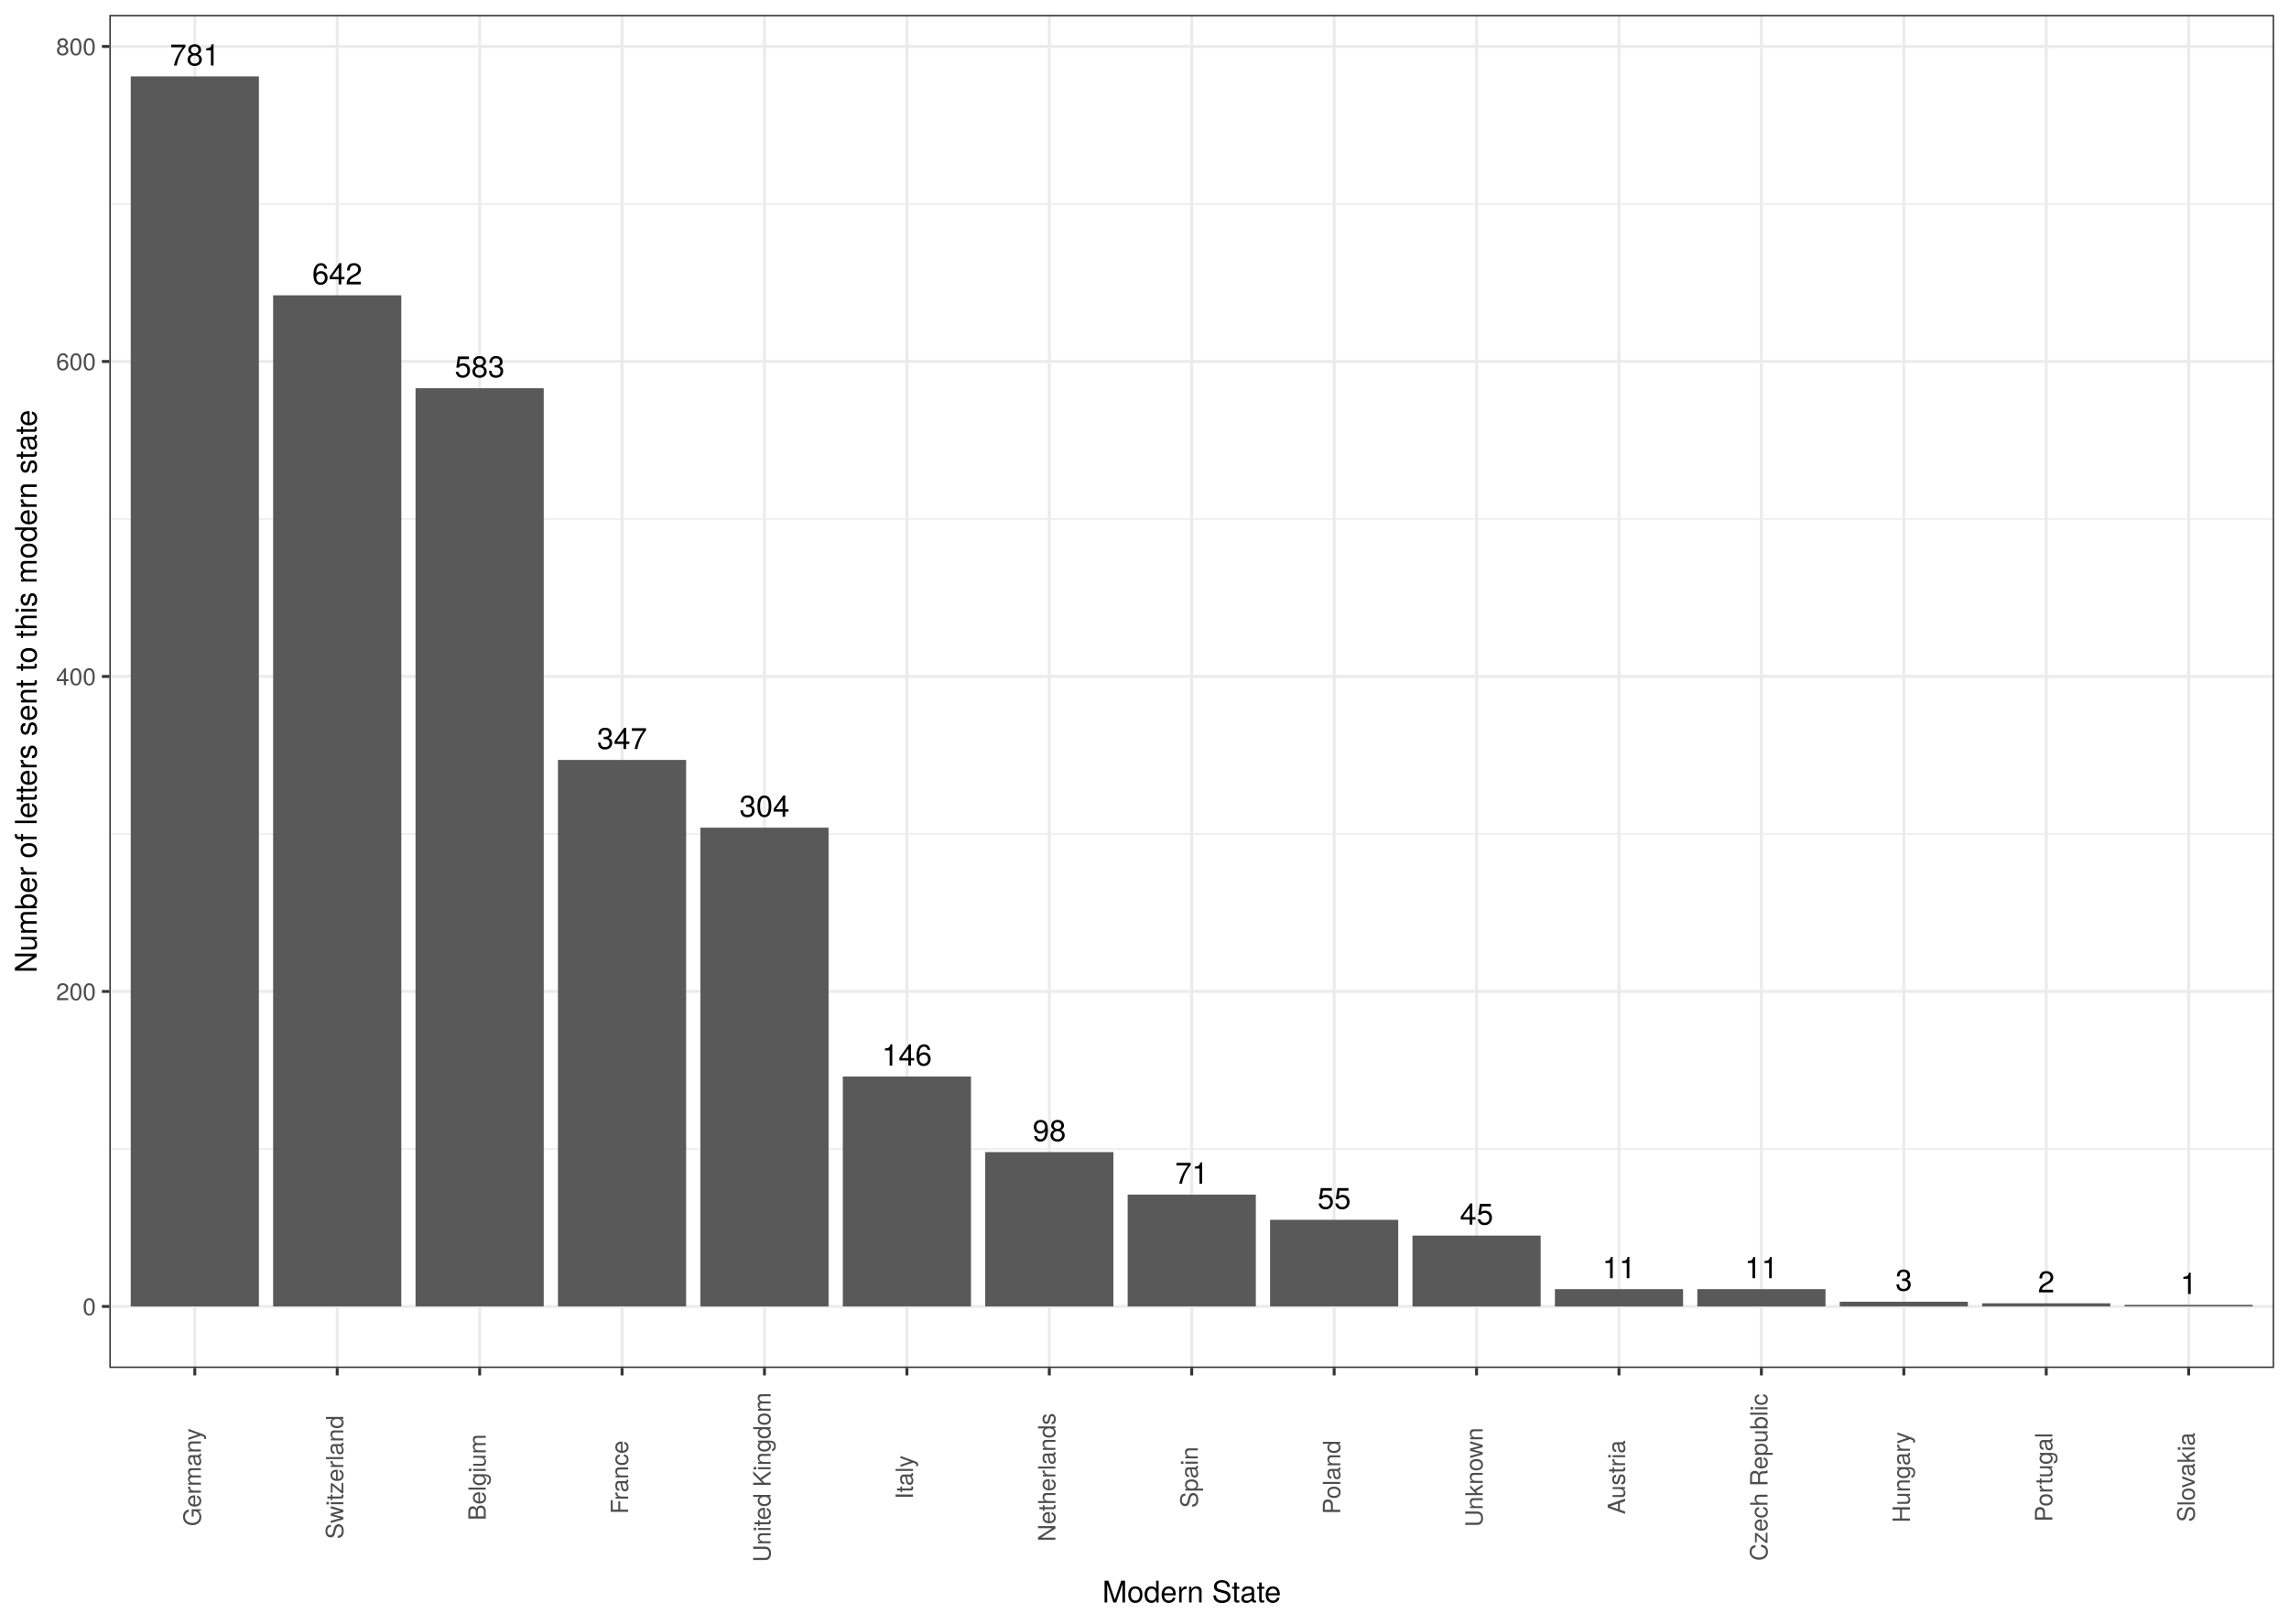
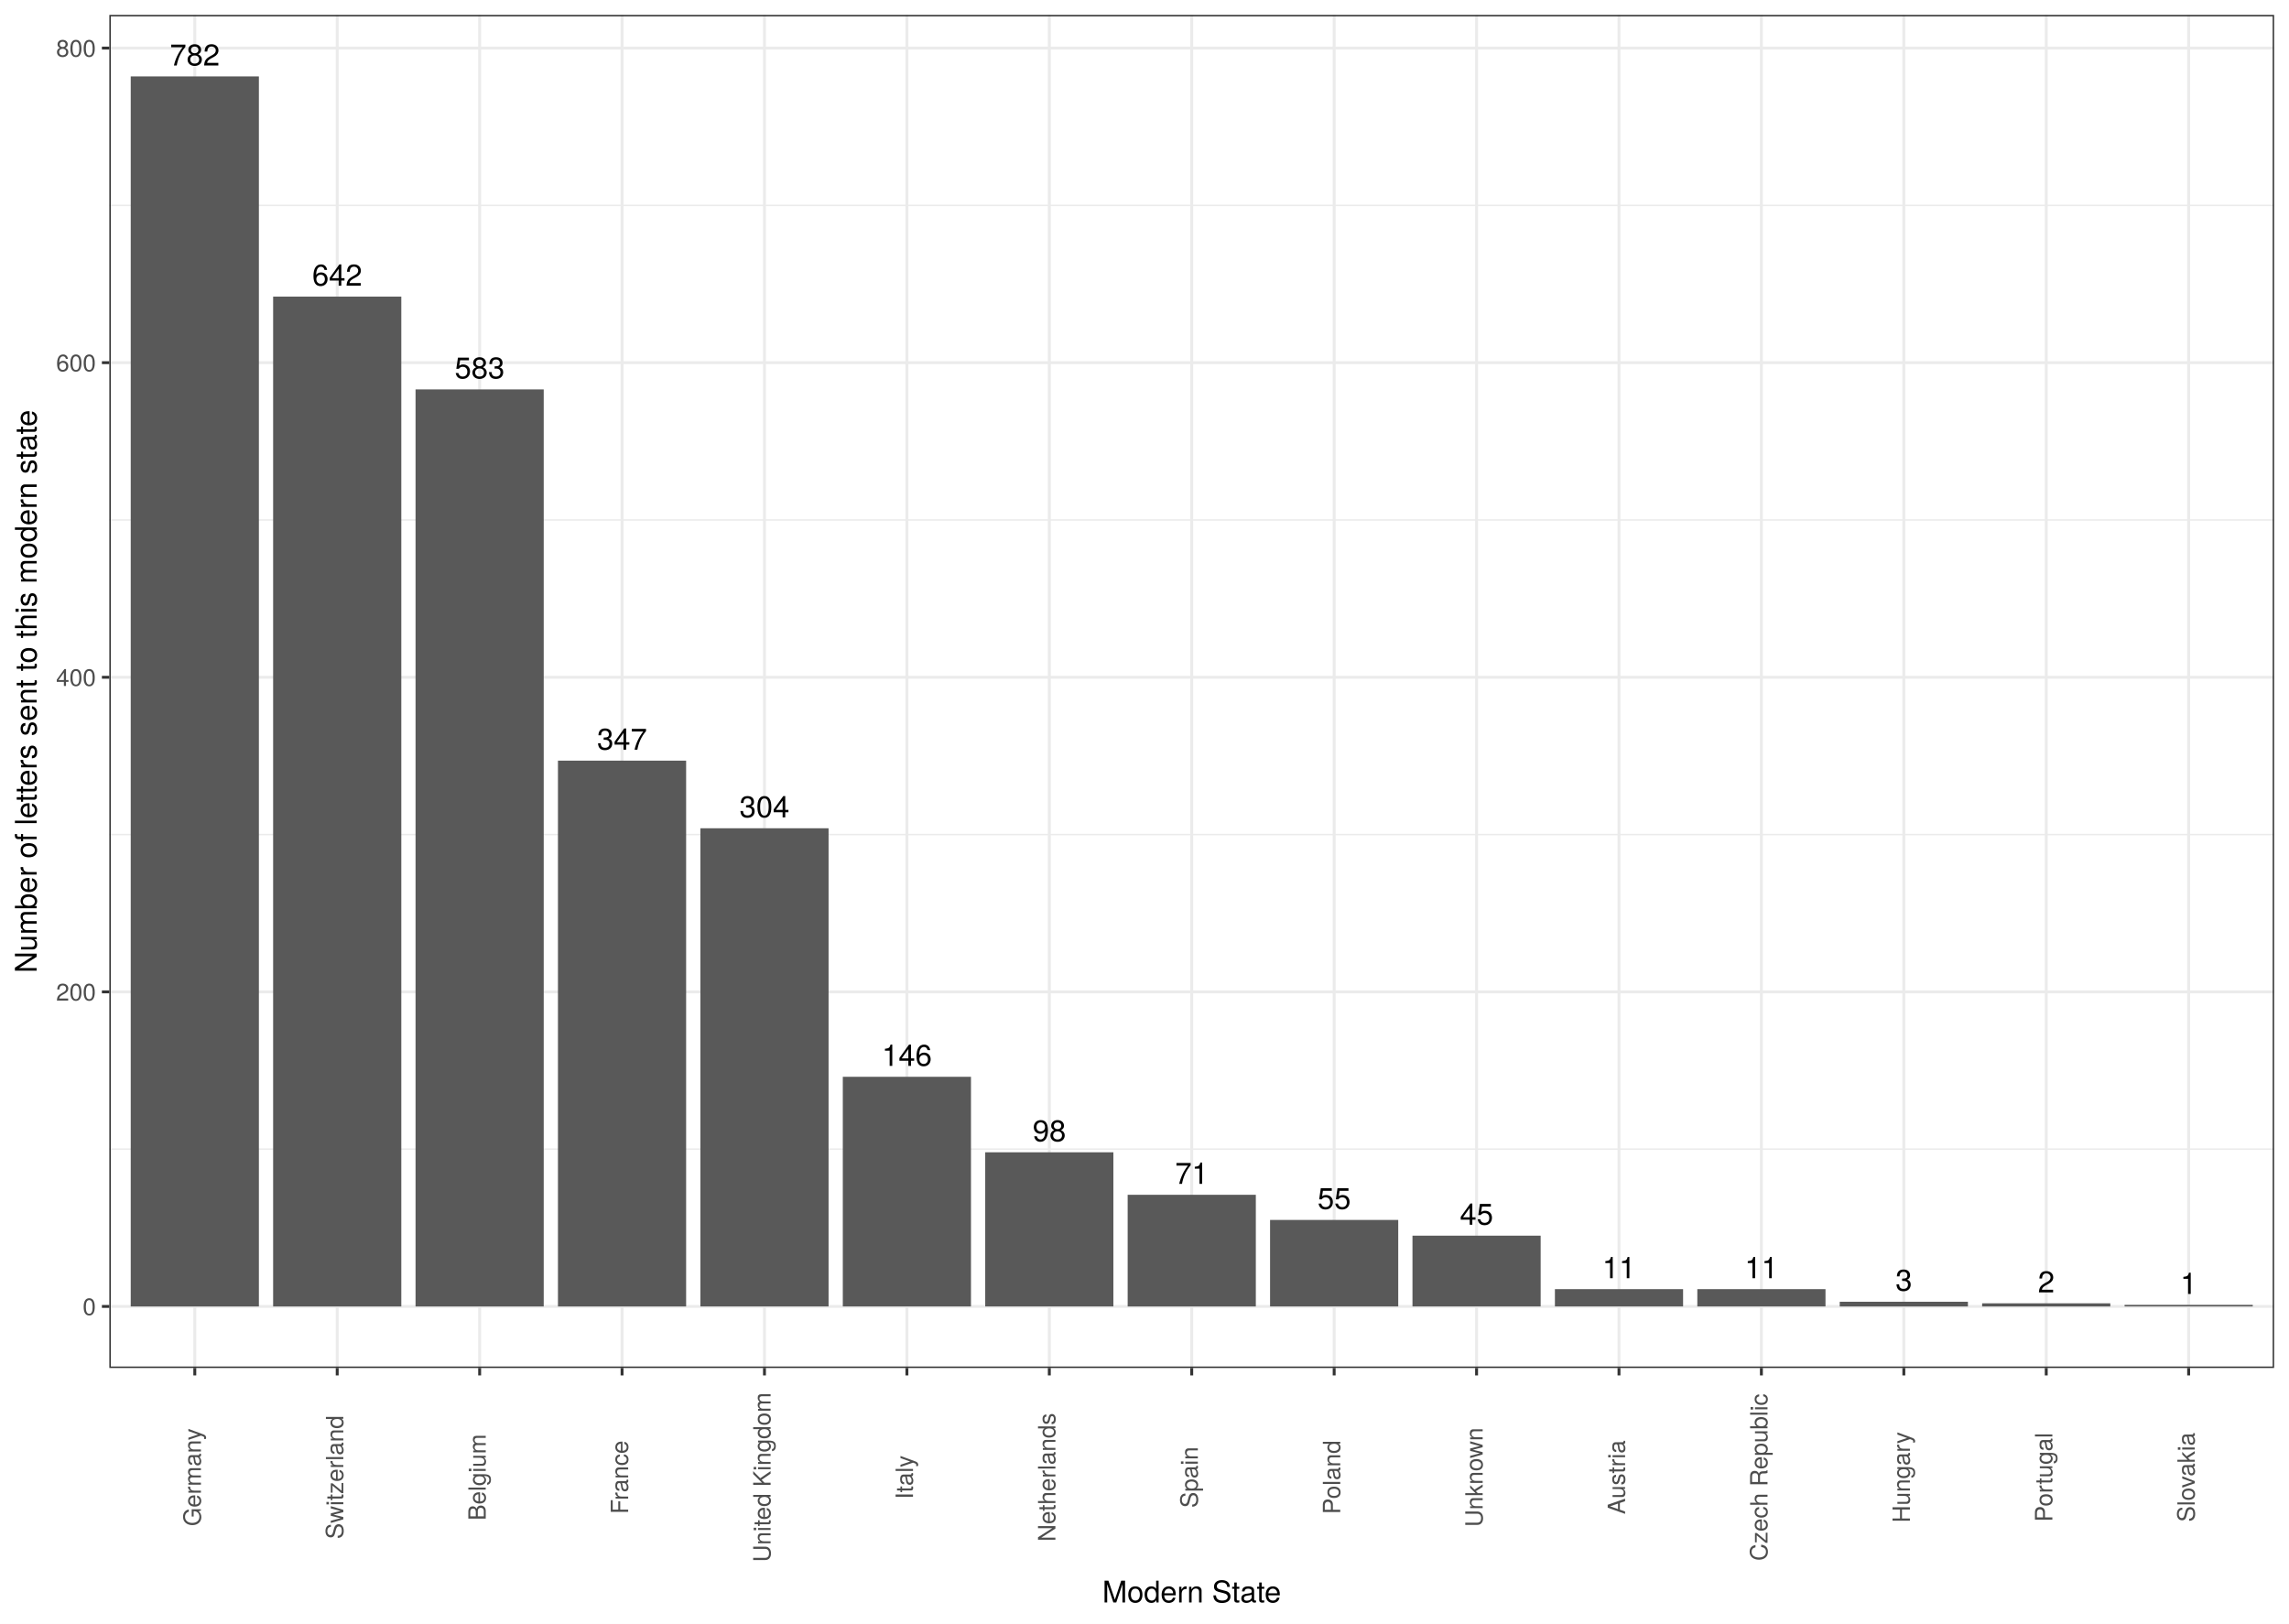
<svg xmlns="http://www.w3.org/2000/svg" class="svglite" width="842.40pt" height="597.60pt" viewBox="0 0 842.40 597.60">
  <defs>
    <style type="text/css">
    .svglite line, .svglite polyline, .svglite polygon, .svglite path, .svglite rect, .svglite circle {
      fill: none;
      stroke: #000000;
      stroke-linecap: round;
      stroke-linejoin: round;
      stroke-miterlimit: 10.00;
    }
    .svglite text {
      white-space: pre;
    }
  </style>
  </defs>
  <rect width="100%" height="100%" style="stroke: none; fill: #FFFFFF;" />
  <defs>
    <clipPath id="cpMC4wMHw4NDIuNDB8MC4wMHw1OTcuNjA=">
      <rect x="0.00" y="0.00" width="842.40" height="597.60" />
    </clipPath>
  </defs>
  <g clip-path="url(#cpMC4wMHw4NDIuNDB8MC4wMHw1OTcuNjA=)">
    <rect x="0.00" y="0.00" width="842.40" height="597.60" style="stroke-width: 1.07; stroke: #FFFFFF; fill: #FFFFFF;" />
  </g>
  <defs>
    <clipPath id="cpNDAuMjR8ODM2LjkyfDUuNDh8NTAzLjUy">
      <rect x="40.24" y="5.48" width="796.68" height="498.04" />
    </clipPath>
  </defs>
  <g clip-path="url(#cpNDAuMjR8ODM2LjkyfDUuNDh8NTAzLjUy)">
    <rect x="40.24" y="5.48" width="796.68" height="498.04" style="stroke-width: 1.07; stroke: none; fill: #FFFFFF;" />
-     <polyline points="40.24,422.91 836.92,422.91 " style="stroke-width: 0.53; stroke: #EBEBEB; stroke-linecap: butt;" />
-     <polyline points="40.24,306.97 836.92,306.97 " style="stroke-width: 0.53; stroke: #EBEBEB; stroke-linecap: butt;" />
-     <polyline points="40.24,191.02 836.92,191.02 " style="stroke-width: 0.53; stroke: #EBEBEB; stroke-linecap: butt;" />
-     <polyline points="40.24,75.08 836.92,75.08 " style="stroke-width: 0.53; stroke: #EBEBEB; stroke-linecap: butt;" />
+     <polyline points="40.24,422.98 836.92,422.98 " style="stroke-width: 0.53; stroke: #EBEBEB; stroke-linecap: butt;" />
+     <polyline points="40.24,307.19 836.92,307.19 " style="stroke-width: 0.53; stroke: #EBEBEB; stroke-linecap: butt;" />
+     <polyline points="40.24,191.39 836.92,191.39 " style="stroke-width: 0.53; stroke: #EBEBEB; stroke-linecap: butt;" />
+     <polyline points="40.24,75.59 836.92,75.59 " style="stroke-width: 0.53; stroke: #EBEBEB; stroke-linecap: butt;" />
    <polyline points="40.24,480.88 836.92,480.88 " style="stroke-width: 1.07; stroke: #EBEBEB; stroke-linecap: butt;" />
-     <polyline points="40.24,364.94 836.92,364.94 " style="stroke-width: 1.07; stroke: #EBEBEB; stroke-linecap: butt;" />
-     <polyline points="40.24,248.99 836.92,248.99 " style="stroke-width: 1.07; stroke: #EBEBEB; stroke-linecap: butt;" />
-     <polyline points="40.24,133.05 836.92,133.05 " style="stroke-width: 1.07; stroke: #EBEBEB; stroke-linecap: butt;" />
-     <polyline points="40.24,17.10 836.92,17.10 " style="stroke-width: 1.07; stroke: #EBEBEB; stroke-linecap: butt;" />
+     <polyline points="40.24,365.09 836.92,365.09 " style="stroke-width: 1.07; stroke: #EBEBEB; stroke-linecap: butt;" />
+     <polyline points="40.24,249.29 836.92,249.29 " style="stroke-width: 1.07; stroke: #EBEBEB; stroke-linecap: butt;" />
+     <polyline points="40.24,133.49 836.92,133.49 " style="stroke-width: 1.07; stroke: #EBEBEB; stroke-linecap: butt;" />
+     <polyline points="40.24,17.70 836.92,17.70 " style="stroke-width: 1.07; stroke: #EBEBEB; stroke-linecap: butt;" />
    <polyline points="71.69,503.52 71.69,5.48 " style="stroke-width: 1.07; stroke: #EBEBEB; stroke-linecap: butt;" />
    <polyline points="124.10,503.52 124.10,5.48 " style="stroke-width: 1.07; stroke: #EBEBEB; stroke-linecap: butt;" />
    <polyline points="176.52,503.52 176.52,5.48 " style="stroke-width: 1.07; stroke: #EBEBEB; stroke-linecap: butt;" />
    <polyline points="228.93,503.52 228.93,5.48 " style="stroke-width: 1.07; stroke: #EBEBEB; stroke-linecap: butt;" />
    <polyline points="281.34,503.52 281.34,5.48 " style="stroke-width: 1.07; stroke: #EBEBEB; stroke-linecap: butt;" />
    <polyline points="333.76,503.52 333.76,5.48 " style="stroke-width: 1.07; stroke: #EBEBEB; stroke-linecap: butt;" />
    <polyline points="386.17,503.52 386.17,5.48 " style="stroke-width: 1.07; stroke: #EBEBEB; stroke-linecap: butt;" />
    <polyline points="438.58,503.52 438.58,5.48 " style="stroke-width: 1.07; stroke: #EBEBEB; stroke-linecap: butt;" />
    <polyline points="491.00,503.52 491.00,5.48 " style="stroke-width: 1.07; stroke: #EBEBEB; stroke-linecap: butt;" />
    <polyline points="543.41,503.52 543.41,5.48 " style="stroke-width: 1.07; stroke: #EBEBEB; stroke-linecap: butt;" />
    <polyline points="595.82,503.52 595.82,5.48 " style="stroke-width: 1.07; stroke: #EBEBEB; stroke-linecap: butt;" />
    <polyline points="648.23,503.52 648.23,5.48 " style="stroke-width: 1.07; stroke: #EBEBEB; stroke-linecap: butt;" />
    <polyline points="700.65,503.52 700.65,5.48 " style="stroke-width: 1.07; stroke: #EBEBEB; stroke-linecap: butt;" />
    <polyline points="753.06,503.52 753.06,5.48 " style="stroke-width: 1.07; stroke: #EBEBEB; stroke-linecap: butt;" />
    <polyline points="805.47,503.52 805.47,5.48 " style="stroke-width: 1.07; stroke: #EBEBEB; stroke-linecap: butt;" />
    <rect x="48.11" y="28.12" width="47.17" height="452.77" style="stroke-width: 1.07; stroke: none; stroke-linecap: square; stroke-linejoin: miter; fill: #595959;" />
-     <rect x="100.52" y="108.70" width="47.17" height="372.18" style="stroke-width: 1.07; stroke: none; stroke-linecap: square; stroke-linejoin: miter; fill: #595959;" />
-     <rect x="152.93" y="142.90" width="47.17" height="337.98" style="stroke-width: 1.07; stroke: none; stroke-linecap: square; stroke-linejoin: miter; fill: #595959;" />
-     <rect x="205.34" y="279.72" width="47.17" height="201.16" style="stroke-width: 1.07; stroke: none; stroke-linecap: square; stroke-linejoin: miter; fill: #595959;" />
-     <rect x="257.76" y="304.65" width="47.17" height="176.24" style="stroke-width: 1.07; stroke: none; stroke-linecap: square; stroke-linejoin: miter; fill: #595959;" />
-     <rect x="310.17" y="396.24" width="47.17" height="84.64" style="stroke-width: 1.07; stroke: none; stroke-linecap: square; stroke-linejoin: miter; fill: #595959;" />
-     <rect x="362.58" y="424.07" width="47.17" height="56.81" style="stroke-width: 1.07; stroke: none; stroke-linecap: square; stroke-linejoin: miter; fill: #595959;" />
-     <rect x="415.00" y="439.72" width="47.17" height="41.16" style="stroke-width: 1.07; stroke: none; stroke-linecap: square; stroke-linejoin: miter; fill: #595959;" />
-     <rect x="467.41" y="449.00" width="47.17" height="31.88" style="stroke-width: 1.07; stroke: none; stroke-linecap: square; stroke-linejoin: miter; fill: #595959;" />
-     <rect x="519.82" y="454.80" width="47.17" height="26.09" style="stroke-width: 1.07; stroke: none; stroke-linecap: square; stroke-linejoin: miter; fill: #595959;" />
-     <rect x="572.24" y="474.51" width="47.17" height="6.38" style="stroke-width: 1.07; stroke: none; stroke-linecap: square; stroke-linejoin: miter; fill: #595959;" />
-     <rect x="624.65" y="474.51" width="47.17" height="6.38" style="stroke-width: 1.07; stroke: none; stroke-linecap: square; stroke-linejoin: miter; fill: #595959;" />
-     <rect x="677.06" y="479.14" width="47.17" height="1.74" style="stroke-width: 1.07; stroke: none; stroke-linecap: square; stroke-linejoin: miter; fill: #595959;" />
-     <rect x="729.47" y="479.72" width="47.17" height="1.16" style="stroke-width: 1.07; stroke: none; stroke-linecap: square; stroke-linejoin: miter; fill: #595959;" />
+     <rect x="100.52" y="109.18" width="47.17" height="371.71" style="stroke-width: 1.07; stroke: none; stroke-linecap: square; stroke-linejoin: miter; fill: #595959;" />
+     <rect x="152.93" y="143.34" width="47.17" height="337.55" style="stroke-width: 1.07; stroke: none; stroke-linecap: square; stroke-linejoin: miter; fill: #595959;" />
+     <rect x="205.34" y="279.98" width="47.17" height="200.91" style="stroke-width: 1.07; stroke: none; stroke-linecap: square; stroke-linejoin: miter; fill: #595959;" />
+     <rect x="257.76" y="304.87" width="47.17" height="176.01" style="stroke-width: 1.07; stroke: none; stroke-linecap: square; stroke-linejoin: miter; fill: #595959;" />
+     <rect x="310.17" y="396.35" width="47.17" height="84.53" style="stroke-width: 1.07; stroke: none; stroke-linecap: square; stroke-linejoin: miter; fill: #595959;" />
+     <rect x="362.58" y="424.14" width="47.17" height="56.74" style="stroke-width: 1.07; stroke: none; stroke-linecap: square; stroke-linejoin: miter; fill: #595959;" />
+     <rect x="415.00" y="439.78" width="47.17" height="41.11" style="stroke-width: 1.07; stroke: none; stroke-linecap: square; stroke-linejoin: miter; fill: #595959;" />
+     <rect x="467.41" y="449.04" width="47.17" height="31.84" style="stroke-width: 1.07; stroke: none; stroke-linecap: square; stroke-linejoin: miter; fill: #595959;" />
+     <rect x="519.82" y="454.83" width="47.17" height="26.05" style="stroke-width: 1.07; stroke: none; stroke-linecap: square; stroke-linejoin: miter; fill: #595959;" />
+     <rect x="572.24" y="474.51" width="47.17" height="6.37" style="stroke-width: 1.07; stroke: none; stroke-linecap: square; stroke-linejoin: miter; fill: #595959;" />
+     <rect x="624.65" y="474.51" width="47.17" height="6.37" style="stroke-width: 1.07; stroke: none; stroke-linecap: square; stroke-linejoin: miter; fill: #595959;" />
+     <rect x="677.06" y="479.15" width="47.17" height="1.74" style="stroke-width: 1.07; stroke: none; stroke-linecap: square; stroke-linejoin: miter; fill: #595959;" />
+     <rect x="729.47" y="479.73" width="47.17" height="1.16" style="stroke-width: 1.07; stroke: none; stroke-linecap: square; stroke-linejoin: miter; fill: #595959;" />
    <rect x="781.89" y="480.30" width="47.17" height="0.58" style="stroke-width: 1.07; stroke: none; stroke-linecap: square; stroke-linejoin: miter; fill: #595959;" />
-     <text x="71.69" y="24.10" text-anchor="middle" style="font-size: 11.04px; font-family: &quot;TeX Gyre Heros&quot;;" textLength="21.06px" lengthAdjust="spacingAndGlyphs">781</text>
-     <text x="124.10" y="104.68" text-anchor="middle" style="font-size: 11.04px; font-family: &quot;TeX Gyre Heros&quot;;" textLength="21.06px" lengthAdjust="spacingAndGlyphs">642</text>
-     <text x="176.52" y="138.88" text-anchor="middle" style="font-size: 11.04px; font-family: &quot;TeX Gyre Heros&quot;;" textLength="21.06px" lengthAdjust="spacingAndGlyphs">583</text>
-     <text x="228.93" y="275.70" text-anchor="middle" style="font-size: 11.04px; font-family: &quot;TeX Gyre Heros&quot;;" textLength="21.06px" lengthAdjust="spacingAndGlyphs">347</text>
-     <text x="281.34" y="300.63" text-anchor="middle" style="font-size: 11.04px; font-family: &quot;TeX Gyre Heros&quot;;" textLength="21.06px" lengthAdjust="spacingAndGlyphs">304</text>
-     <text x="333.76" y="392.22" text-anchor="middle" style="font-size: 11.04px; font-family: &quot;TeX Gyre Heros&quot;;" textLength="21.06px" lengthAdjust="spacingAndGlyphs">146</text>
-     <text x="386.17" y="420.05" text-anchor="middle" style="font-size: 11.04px; font-family: &quot;TeX Gyre Heros&quot;;" textLength="14.04px" lengthAdjust="spacingAndGlyphs">98</text>
-     <text x="438.58" y="435.70" text-anchor="middle" style="font-size: 11.04px; font-family: &quot;TeX Gyre Heros&quot;;" textLength="14.04px" lengthAdjust="spacingAndGlyphs">71</text>
-     <text x="491.00" y="444.98" text-anchor="middle" style="font-size: 11.04px; font-family: &quot;TeX Gyre Heros&quot;;" textLength="14.04px" lengthAdjust="spacingAndGlyphs">55</text>
-     <text x="543.41" y="450.77" text-anchor="middle" style="font-size: 11.04px; font-family: &quot;TeX Gyre Heros&quot;;" textLength="14.04px" lengthAdjust="spacingAndGlyphs">45</text>
-     <text x="595.82" y="470.48" text-anchor="middle" style="font-size: 11.04px; font-family: &quot;TeX Gyre Heros&quot;;" textLength="14.04px" lengthAdjust="spacingAndGlyphs">11</text>
-     <text x="648.23" y="470.48" text-anchor="middle" style="font-size: 11.04px; font-family: &quot;TeX Gyre Heros&quot;;" textLength="14.04px" lengthAdjust="spacingAndGlyphs">11</text>
+     <text x="71.69" y="24.10" text-anchor="middle" style="font-size: 11.04px; font-family: &quot;TeX Gyre Heros&quot;;" textLength="21.06px" lengthAdjust="spacingAndGlyphs">782</text>
+     <text x="124.10" y="105.15" text-anchor="middle" style="font-size: 11.04px; font-family: &quot;TeX Gyre Heros&quot;;" textLength="21.06px" lengthAdjust="spacingAndGlyphs">642</text>
+     <text x="176.52" y="139.31" text-anchor="middle" style="font-size: 11.04px; font-family: &quot;TeX Gyre Heros&quot;;" textLength="21.06px" lengthAdjust="spacingAndGlyphs">583</text>
+     <text x="228.93" y="275.95" text-anchor="middle" style="font-size: 11.04px; font-family: &quot;TeX Gyre Heros&quot;;" textLength="21.06px" lengthAdjust="spacingAndGlyphs">347</text>
+     <text x="281.34" y="300.85" text-anchor="middle" style="font-size: 11.04px; font-family: &quot;TeX Gyre Heros&quot;;" textLength="21.06px" lengthAdjust="spacingAndGlyphs">304</text>
+     <text x="333.76" y="392.33" text-anchor="middle" style="font-size: 11.04px; font-family: &quot;TeX Gyre Heros&quot;;" textLength="21.06px" lengthAdjust="spacingAndGlyphs">146</text>
+     <text x="386.17" y="420.12" text-anchor="middle" style="font-size: 11.04px; font-family: &quot;TeX Gyre Heros&quot;;" textLength="14.04px" lengthAdjust="spacingAndGlyphs">98</text>
+     <text x="438.58" y="435.75" text-anchor="middle" style="font-size: 11.04px; font-family: &quot;TeX Gyre Heros&quot;;" textLength="14.04px" lengthAdjust="spacingAndGlyphs">71</text>
+     <text x="491.00" y="445.02" text-anchor="middle" style="font-size: 11.04px; font-family: &quot;TeX Gyre Heros&quot;;" textLength="14.04px" lengthAdjust="spacingAndGlyphs">55</text>
+     <text x="543.41" y="450.81" text-anchor="middle" style="font-size: 11.04px; font-family: &quot;TeX Gyre Heros&quot;;" textLength="14.04px" lengthAdjust="spacingAndGlyphs">45</text>
+     <text x="595.82" y="470.49" text-anchor="middle" style="font-size: 11.04px; font-family: &quot;TeX Gyre Heros&quot;;" textLength="14.04px" lengthAdjust="spacingAndGlyphs">11</text>
+     <text x="648.23" y="470.49" text-anchor="middle" style="font-size: 11.04px; font-family: &quot;TeX Gyre Heros&quot;;" textLength="14.04px" lengthAdjust="spacingAndGlyphs">11</text>
    <text x="700.65" y="475.12" text-anchor="middle" style="font-size: 11.04px; font-family: &quot;TeX Gyre Heros&quot;;" textLength="7.02px" lengthAdjust="spacingAndGlyphs">3</text>
    <text x="753.06" y="475.70" text-anchor="middle" style="font-size: 11.04px; font-family: &quot;TeX Gyre Heros&quot;;" textLength="7.02px" lengthAdjust="spacingAndGlyphs">2</text>
    <text x="805.47" y="476.28" text-anchor="middle" style="font-size: 11.04px; font-family: &quot;TeX Gyre Heros&quot;;" textLength="7.02px" lengthAdjust="spacingAndGlyphs">1</text>
    <rect x="40.24" y="5.48" width="796.68" height="498.04" style="stroke-width: 1.07; stroke: #333333;" />
  </g>
  <g clip-path="url(#cpMC4wMHw4NDIuNDB8MC4wMHw1OTcuNjA=)">
    <text x="35.31" y="484.09" text-anchor="end" style="font-size: 8.80px;fill: #4D4D4D; font-family: &quot;TeX Gyre Heros&quot;;" textLength="5.59px" lengthAdjust="spacingAndGlyphs">0</text>
-     <text x="35.31" y="368.15" text-anchor="end" style="font-size: 8.80px;fill: #4D4D4D; font-family: &quot;TeX Gyre Heros&quot;;" textLength="16.78px" lengthAdjust="spacingAndGlyphs">200</text>
-     <text x="35.31" y="252.20" text-anchor="end" style="font-size: 8.80px;fill: #4D4D4D; font-family: &quot;TeX Gyre Heros&quot;;" textLength="16.78px" lengthAdjust="spacingAndGlyphs">400</text>
-     <text x="35.31" y="136.26" text-anchor="end" style="font-size: 8.80px;fill: #4D4D4D; font-family: &quot;TeX Gyre Heros&quot;;" textLength="16.78px" lengthAdjust="spacingAndGlyphs">600</text>
-     <text x="35.31" y="20.31" text-anchor="end" style="font-size: 8.80px;fill: #4D4D4D; font-family: &quot;TeX Gyre Heros&quot;;" textLength="16.78px" lengthAdjust="spacingAndGlyphs">800</text>
+     <text x="35.31" y="368.29" text-anchor="end" style="font-size: 8.80px;fill: #4D4D4D; font-family: &quot;TeX Gyre Heros&quot;;" textLength="16.78px" lengthAdjust="spacingAndGlyphs">200</text>
+     <text x="35.31" y="252.50" text-anchor="end" style="font-size: 8.80px;fill: #4D4D4D; font-family: &quot;TeX Gyre Heros&quot;;" textLength="16.78px" lengthAdjust="spacingAndGlyphs">400</text>
+     <text x="35.31" y="136.70" text-anchor="end" style="font-size: 8.80px;fill: #4D4D4D; font-family: &quot;TeX Gyre Heros&quot;;" textLength="16.78px" lengthAdjust="spacingAndGlyphs">600</text>
+     <text x="35.31" y="20.90" text-anchor="end" style="font-size: 8.80px;fill: #4D4D4D; font-family: &quot;TeX Gyre Heros&quot;;" textLength="16.78px" lengthAdjust="spacingAndGlyphs">800</text>
    <polyline points="37.50,480.88 40.24,480.88 " style="stroke-width: 1.07; stroke: #333333; stroke-linecap: butt;" />
-     <polyline points="37.50,364.94 40.24,364.94 " style="stroke-width: 1.07; stroke: #333333; stroke-linecap: butt;" />
-     <polyline points="37.50,248.99 40.24,248.99 " style="stroke-width: 1.07; stroke: #333333; stroke-linecap: butt;" />
-     <polyline points="37.50,133.05 40.24,133.05 " style="stroke-width: 1.07; stroke: #333333; stroke-linecap: butt;" />
-     <polyline points="37.50,17.10 40.24,17.10 " style="stroke-width: 1.07; stroke: #333333; stroke-linecap: butt;" />
+     <polyline points="37.50,365.09 40.24,365.09 " style="stroke-width: 1.07; stroke: #333333; stroke-linecap: butt;" />
+     <polyline points="37.50,249.29 40.24,249.29 " style="stroke-width: 1.07; stroke: #333333; stroke-linecap: butt;" />
+     <polyline points="37.50,133.49 40.24,133.49 " style="stroke-width: 1.07; stroke: #333333; stroke-linecap: butt;" />
+     <polyline points="37.50,17.70 40.24,17.70 " style="stroke-width: 1.07; stroke: #333333; stroke-linecap: butt;" />
    <polyline points="71.69,506.26 71.69,503.52 " style="stroke-width: 1.07; stroke: #333333; stroke-linecap: butt;" />
    <polyline points="124.10,506.26 124.10,503.52 " style="stroke-width: 1.07; stroke: #333333; stroke-linecap: butt;" />
    <polyline points="176.52,506.26 176.52,503.52 " style="stroke-width: 1.07; stroke: #333333; stroke-linecap: butt;" />
    <polyline points="228.93,506.26 228.93,503.52 " style="stroke-width: 1.07; stroke: #333333; stroke-linecap: butt;" />
    <polyline points="281.34,506.26 281.34,503.52 " style="stroke-width: 1.07; stroke: #333333; stroke-linecap: butt;" />
    <polyline points="333.76,506.26 333.76,503.52 " style="stroke-width: 1.07; stroke: #333333; stroke-linecap: butt;" />
    <polyline points="386.17,506.26 386.17,503.52 " style="stroke-width: 1.07; stroke: #333333; stroke-linecap: butt;" />
    <polyline points="438.58,506.26 438.58,503.52 " style="stroke-width: 1.07; stroke: #333333; stroke-linecap: butt;" />
    <polyline points="491.00,506.26 491.00,503.52 " style="stroke-width: 1.07; stroke: #333333; stroke-linecap: butt;" />
    <polyline points="543.41,506.26 543.41,503.52 " style="stroke-width: 1.07; stroke: #333333; stroke-linecap: butt;" />
    <polyline points="595.82,506.26 595.82,503.52 " style="stroke-width: 1.07; stroke: #333333; stroke-linecap: butt;" />
    <polyline points="648.23,506.26 648.23,503.52 " style="stroke-width: 1.07; stroke: #333333; stroke-linecap: butt;" />
    <polyline points="700.65,506.26 700.65,503.52 " style="stroke-width: 1.07; stroke: #333333; stroke-linecap: butt;" />
    <polyline points="753.06,506.26 753.06,503.52 " style="stroke-width: 1.07; stroke: #333333; stroke-linecap: butt;" />
    <polyline points="805.47,506.26 805.47,503.52 " style="stroke-width: 1.07; stroke: #333333; stroke-linecap: butt;" />
    <text transform="translate(73.94,543.76) rotate(-90)" text-anchor="middle" style="font-size: 8.80px;fill: #4D4D4D; font-family: &quot;TeX Gyre Heros&quot;;" textLength="40.44px" lengthAdjust="spacingAndGlyphs">Germany</text>
    <text transform="translate(126.35,543.76) rotate(-90)" text-anchor="middle" style="font-size: 8.80px;fill: #4D4D4D; font-family: &quot;TeX Gyre Heros&quot;;" textLength="51.32px" lengthAdjust="spacingAndGlyphs">Switzerland</text>
    <text transform="translate(178.76,543.76) rotate(-90)" text-anchor="middle" style="font-size: 8.80px;fill: #4D4D4D; font-family: &quot;TeX Gyre Heros&quot;;" textLength="36.07px" lengthAdjust="spacingAndGlyphs">Belgium</text>
    <text transform="translate(231.18,543.76) rotate(-90)" text-anchor="middle" style="font-size: 8.80px;fill: #4D4D4D; font-family: &quot;TeX Gyre Heros&quot;;" textLength="29.25px" lengthAdjust="spacingAndGlyphs">France</text>
    <text transform="translate(283.59,543.76) rotate(-90)" text-anchor="middle" style="font-size: 8.80px;fill: #4D4D4D; font-family: &quot;TeX Gyre Heros&quot;;" textLength="70.62px" lengthAdjust="spacingAndGlyphs">United Kingdom</text>
    <text transform="translate(336.00,543.76) rotate(-90)" text-anchor="middle" style="font-size: 8.80px;fill: #4D4D4D; font-family: &quot;TeX Gyre Heros&quot;;" textLength="19.09px" lengthAdjust="spacingAndGlyphs">Italy</text>
    <text transform="translate(388.41,543.76) rotate(-90)" text-anchor="middle" style="font-size: 8.80px;fill: #4D4D4D; font-family: &quot;TeX Gyre Heros&quot;;" textLength="53.63px" lengthAdjust="spacingAndGlyphs">Netherlands</text>
    <text transform="translate(440.83,543.76) rotate(-90)" text-anchor="middle" style="font-size: 8.80px;fill: #4D4D4D; font-family: &quot;TeX Gyre Heros&quot;;" textLength="24.59px" lengthAdjust="spacingAndGlyphs">Spain</text>
    <text transform="translate(493.24,543.76) rotate(-90)" text-anchor="middle" style="font-size: 8.80px;fill: #4D4D4D; font-family: &quot;TeX Gyre Heros&quot;;" textLength="29.38px" lengthAdjust="spacingAndGlyphs">Poland</text>
    <text transform="translate(545.65,543.76) rotate(-90)" text-anchor="middle" style="font-size: 8.80px;fill: #4D4D4D; font-family: &quot;TeX Gyre Heros&quot;;" textLength="40.83px" lengthAdjust="spacingAndGlyphs">Unknown</text>
    <text transform="translate(598.07,543.76) rotate(-90)" text-anchor="middle" style="font-size: 8.80px;fill: #4D4D4D; font-family: &quot;TeX Gyre Heros&quot;;" textLength="31.08px" lengthAdjust="spacingAndGlyphs">Austria</text>
    <text transform="translate(650.48,543.76) rotate(-90)" text-anchor="middle" style="font-size: 8.80px;fill: #4D4D4D; font-family: &quot;TeX Gyre Heros&quot;;" textLength="66.99px" lengthAdjust="spacingAndGlyphs">Czech Republic</text>
    <text transform="translate(702.89,543.76) rotate(-90)" text-anchor="middle" style="font-size: 8.80px;fill: #4D4D4D; font-family: &quot;TeX Gyre Heros&quot;;" textLength="37.56px" lengthAdjust="spacingAndGlyphs">Hungary</text>
    <text transform="translate(755.31,543.76) rotate(-90)" text-anchor="middle" style="font-size: 8.80px;fill: #4D4D4D; font-family: &quot;TeX Gyre Heros&quot;;" textLength="36.44px" lengthAdjust="spacingAndGlyphs">Portugal</text>
    <text transform="translate(807.72,543.76) rotate(-90)" text-anchor="middle" style="font-size: 8.80px;fill: #4D4D4D; font-family: &quot;TeX Gyre Heros&quot;;" textLength="36.96px" lengthAdjust="spacingAndGlyphs">Slovakia</text>
    <text x="438.58" y="589.83" text-anchor="middle" style="font-size: 11.00px; font-family: &quot;TeX Gyre Heros&quot;;" textLength="73.89px" lengthAdjust="spacingAndGlyphs">Modern State</text>
    <text transform="translate(13.50,254.50) rotate(-90)" text-anchor="middle" style="font-size: 11.00px; font-family: &quot;TeX Gyre Heros&quot;;" textLength="240.02px" lengthAdjust="spacingAndGlyphs">Number of letters sent to this modern state</text>
  </g>
</svg>
